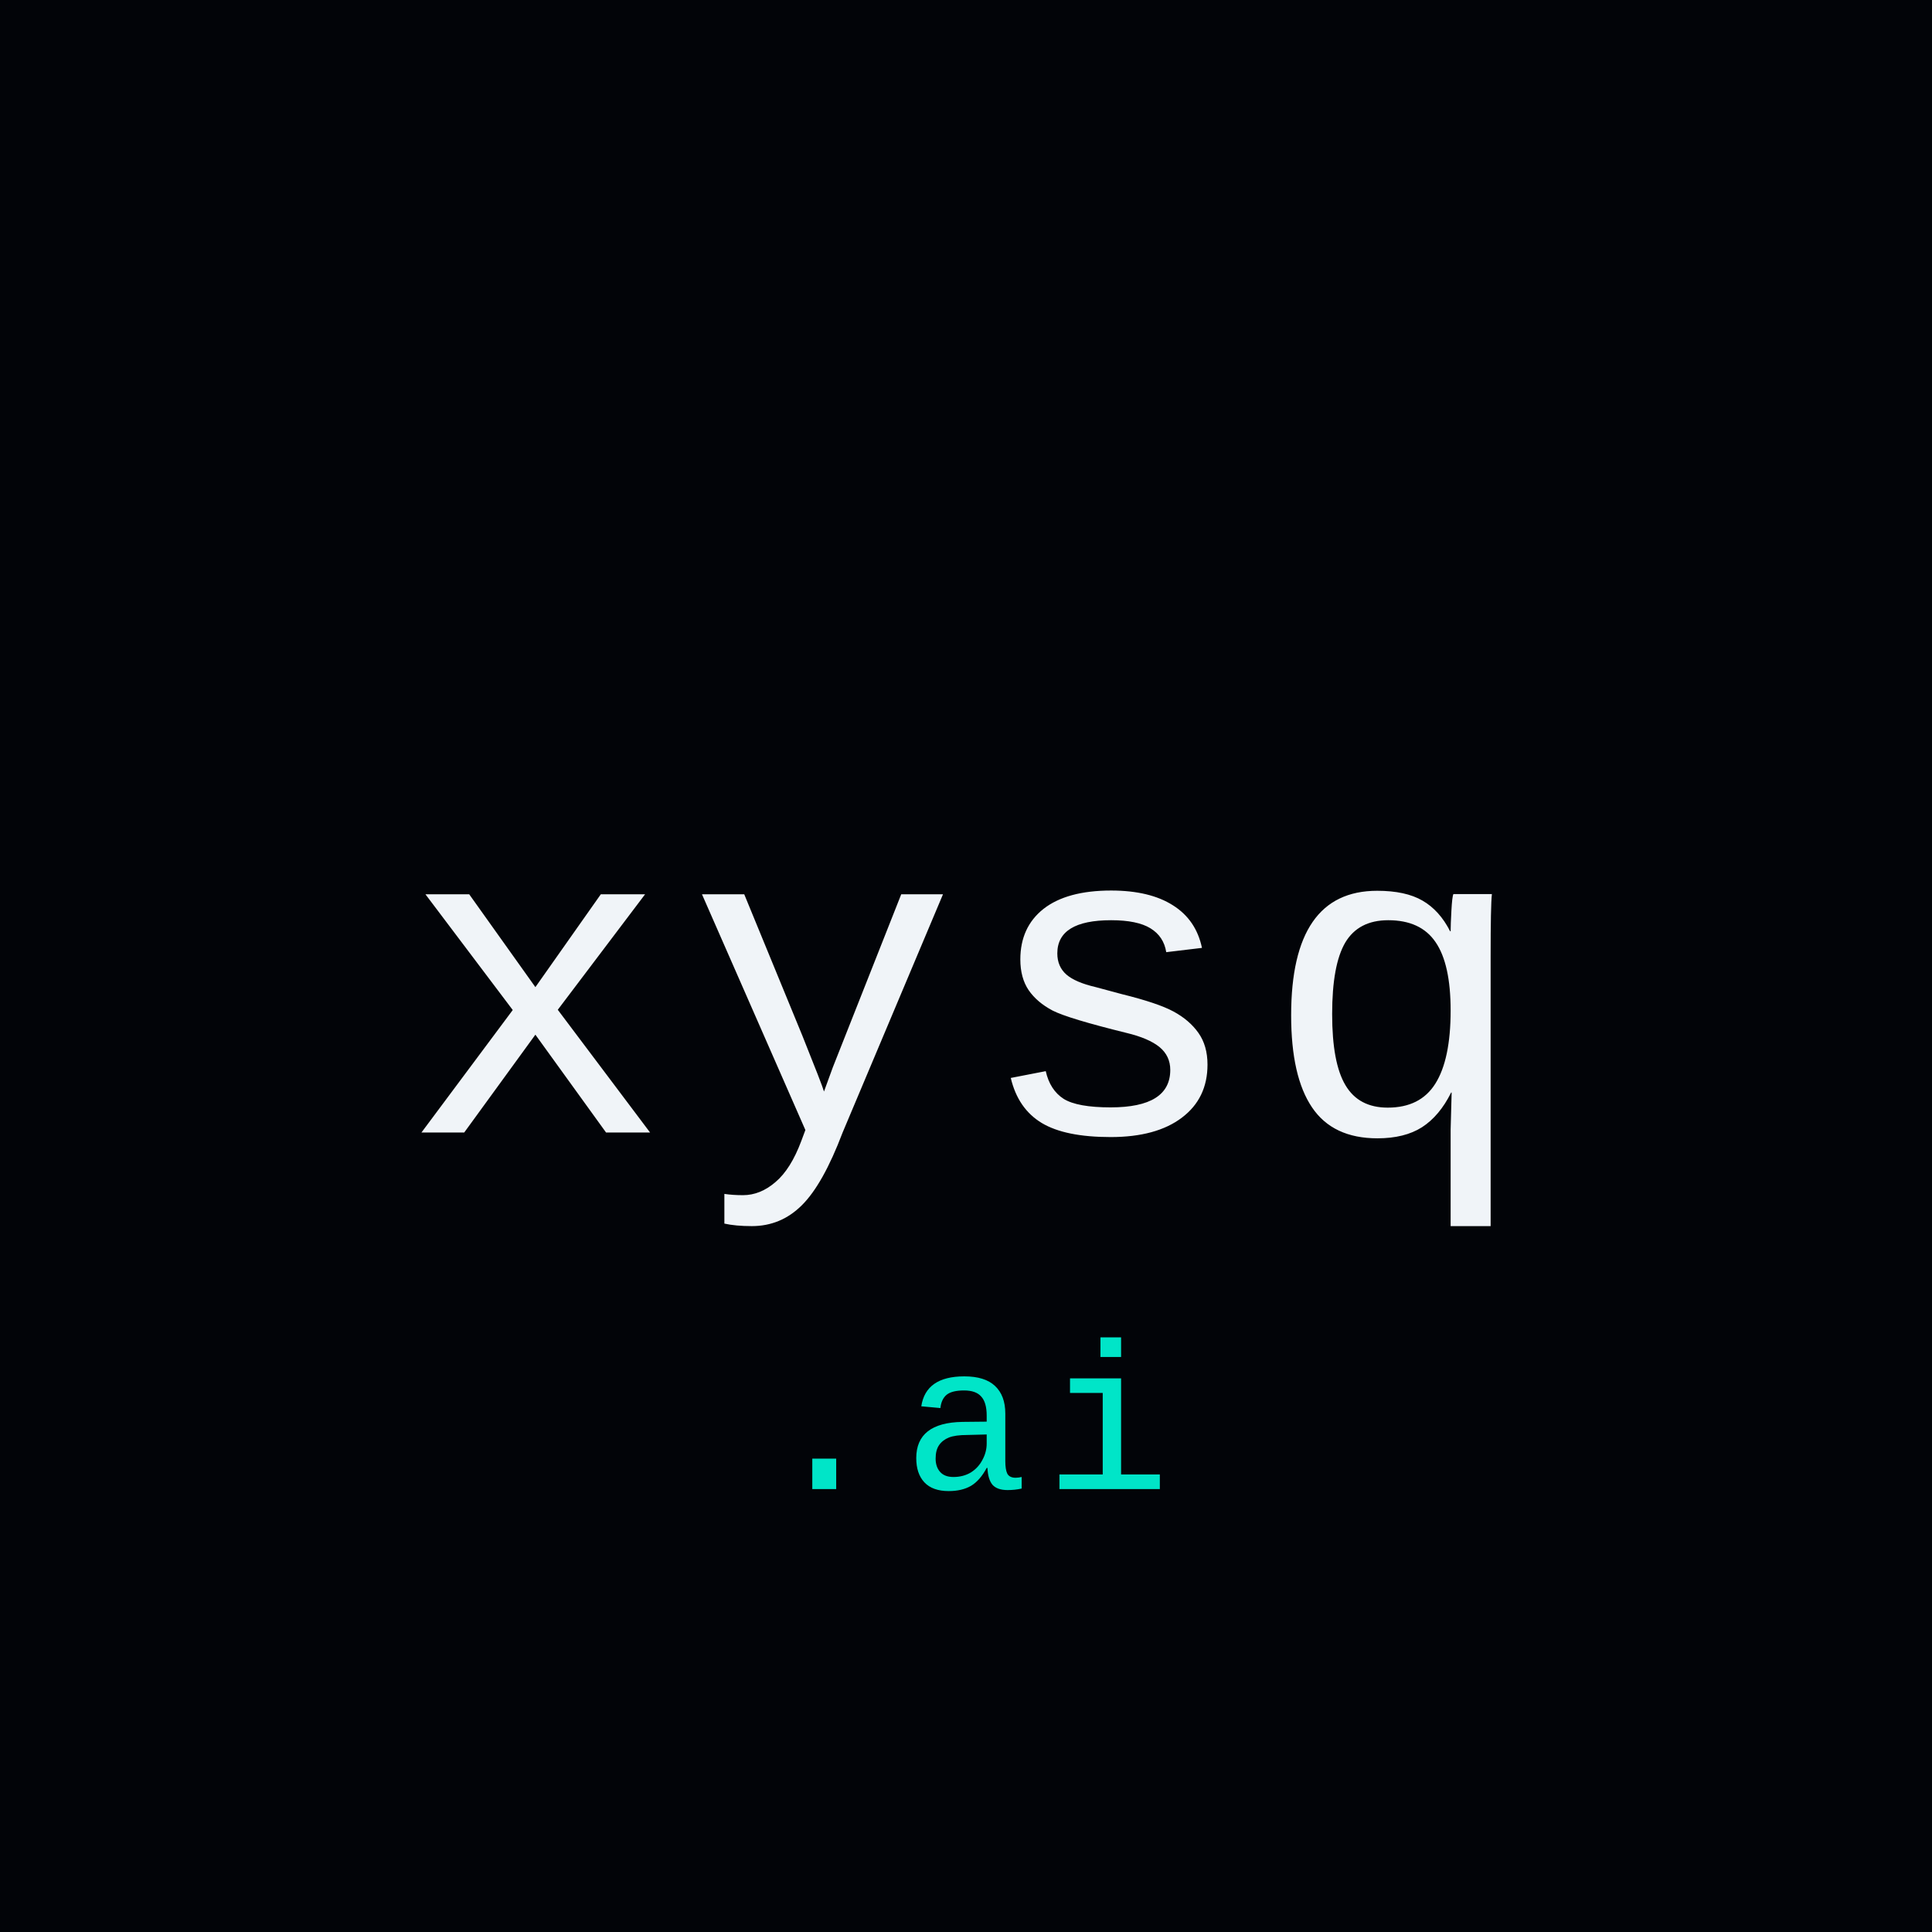
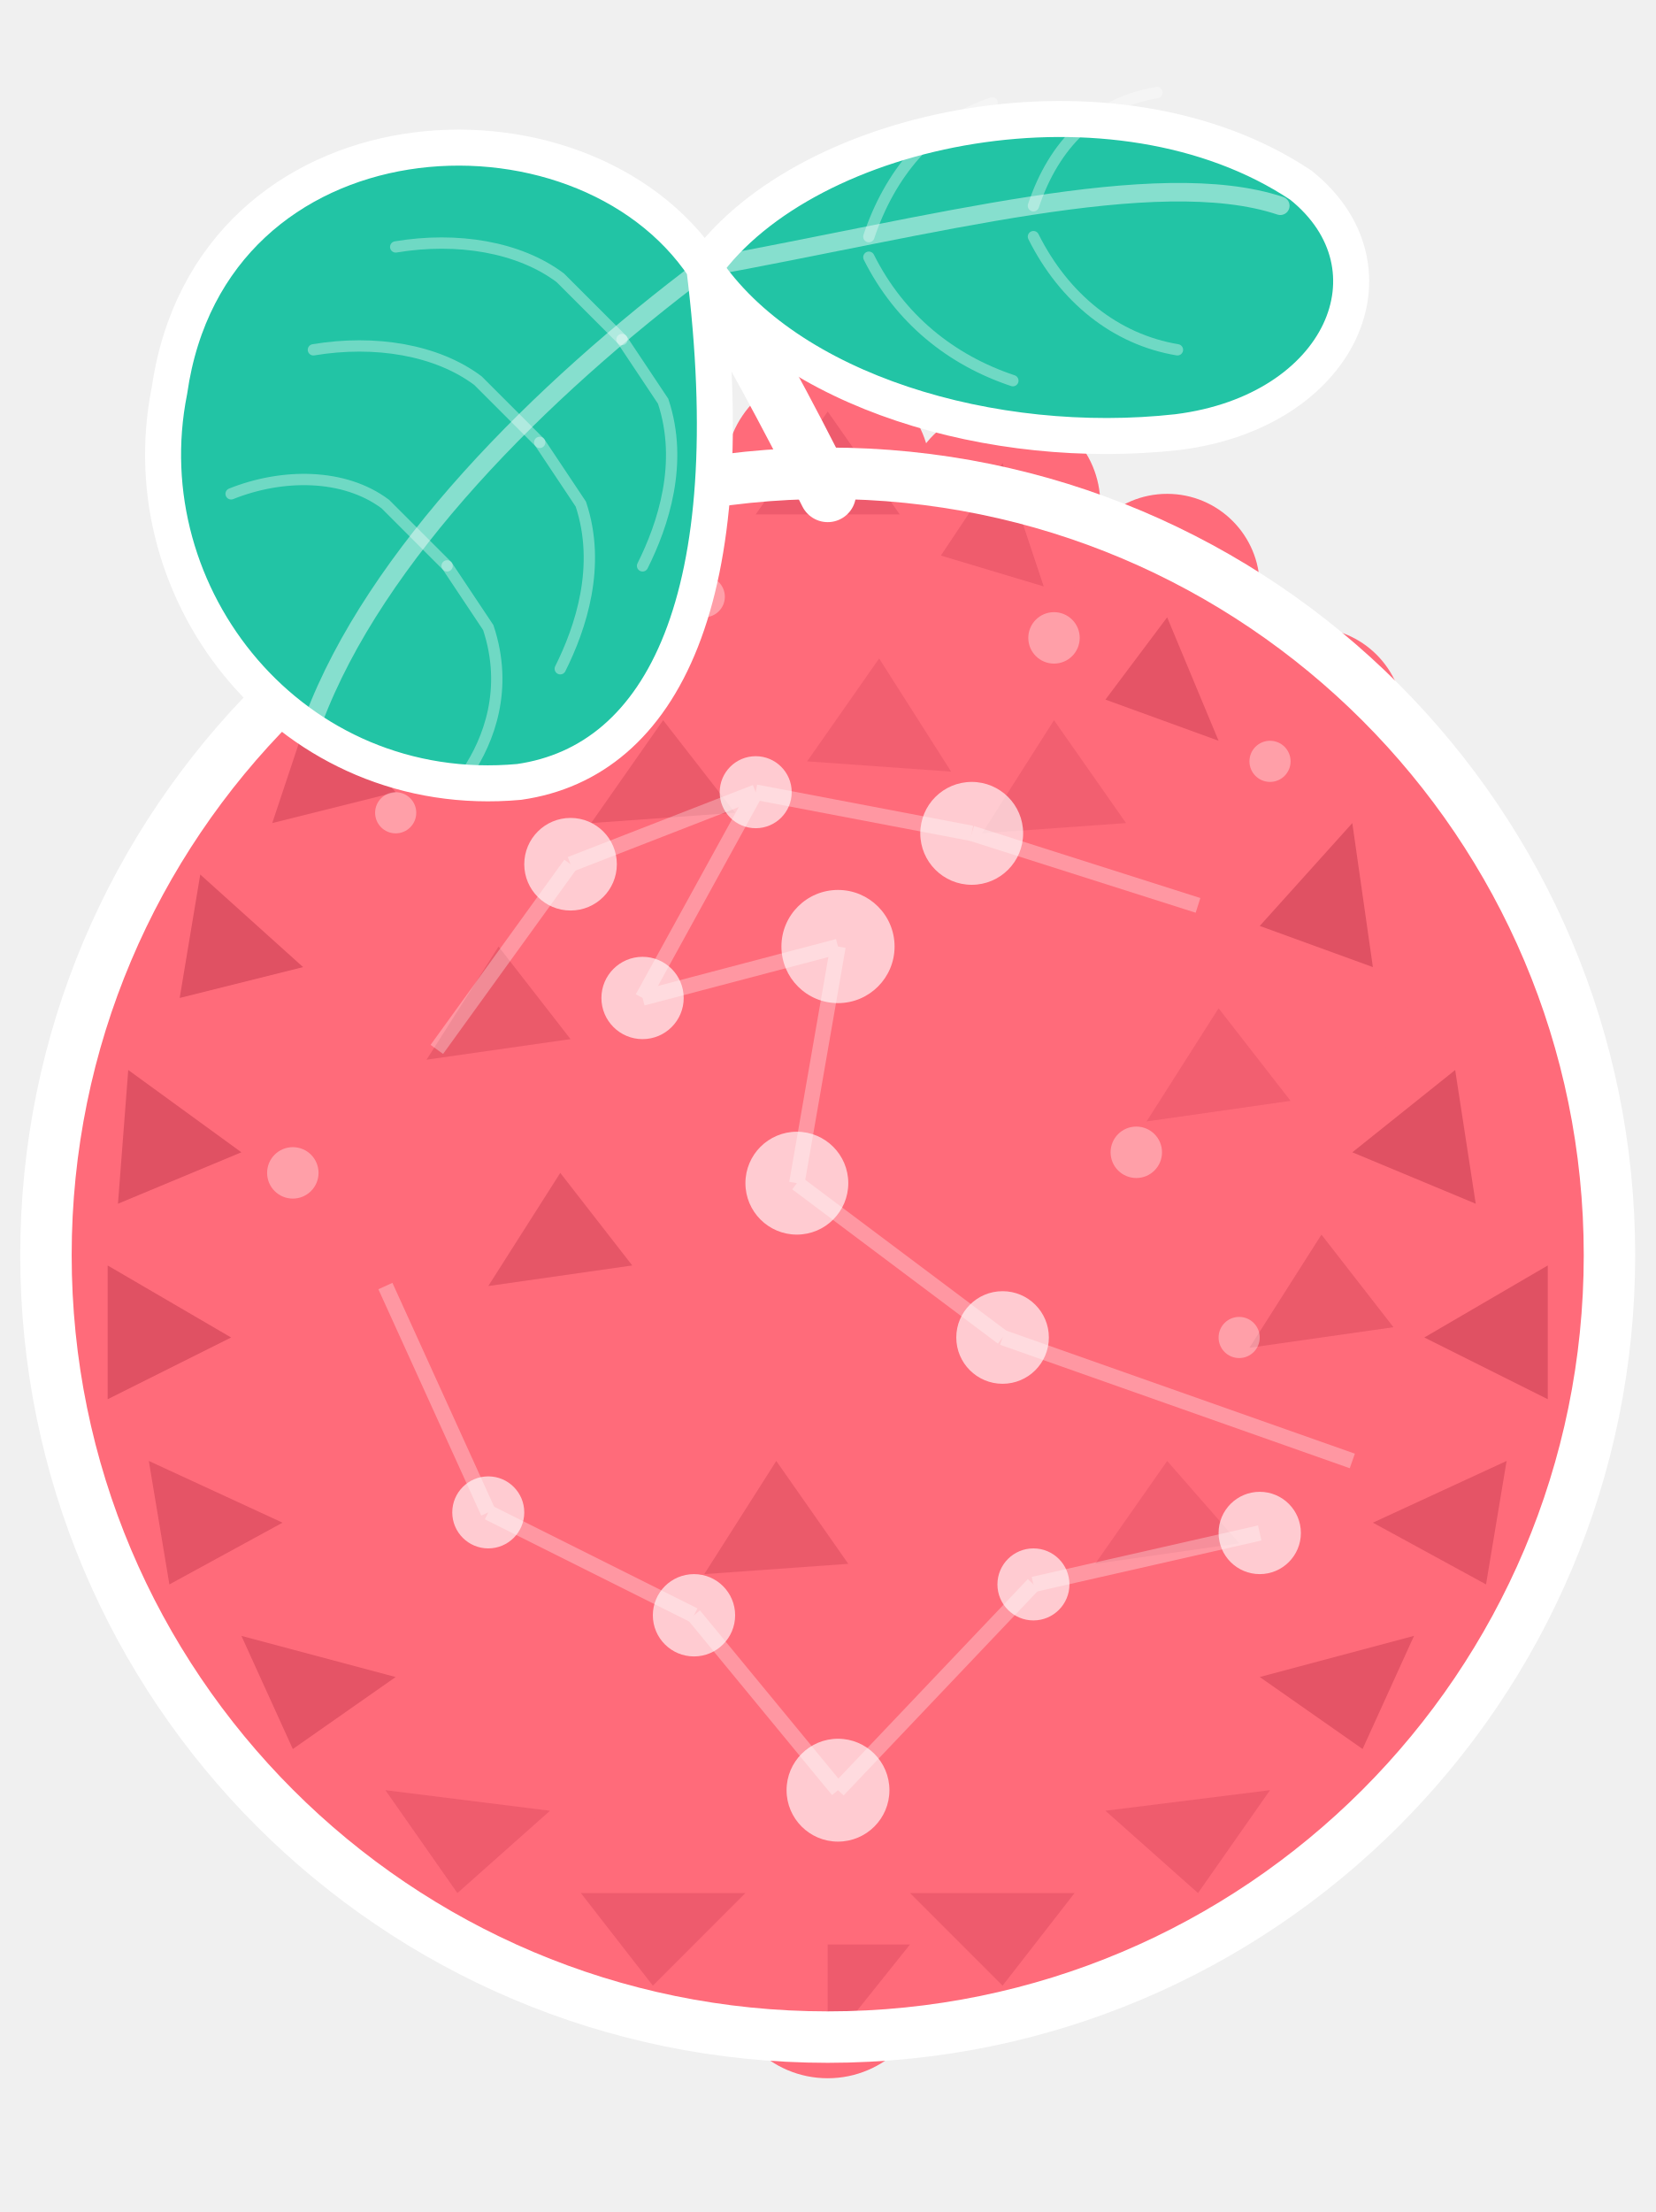
- <svg xmlns="http://www.w3.org/2000/svg" viewBox="0 0 120 120" width="120" height="120">
-   <rect width="120" height="120" fill="#020408" />
-   <text x="50%" y="52%" dominant-baseline="middle" text-anchor="middle" font-family="'JetBrains Mono', 'Courier New', monospace" font-weight="400" font-size="28" letter-spacing="1" fill="#f0f4f8">xysq</text>
-   <text x="50%" y="74%" dominant-baseline="middle" text-anchor="middle" font-family="'JetBrains Mono', 'Courier New', monospace" font-weight="400" font-size="13" letter-spacing="1" fill="#00e5c8">.ai</text>
+ <svg xmlns="http://www.w3.org/2000/svg" viewBox="20 18 160 215" width="128" height="171" fill="none">
+   <defs>
+     <clipPath id="fc">
+       <circle cx="100" cy="140" r="74" />
+     </clipPath>
+   </defs>
+   <circle cx="100" cy="140" r="76" fill="#ff6b7a" />
+   <circle cx="100" cy="64" r="10" fill="#ff6b7a" />
+   <circle cx="83" cy="67" r="9.5" fill="#ff6b7a" />
+   <circle cx="67" cy="75" r="9" fill="#ff6b7a" />
+   <circle cx="53" cy="88" r="9" fill="#ff6b7a" />
+   <circle cx="43" cy="104" r="9" fill="#ff6b7a" />
+   <circle cx="37" cy="122" r="9" fill="#ff6b7a" />
+   <circle cx="36" cy="141" r="9" fill="#ff6b7a" />
+   <circle cx="39" cy="160" r="9" fill="#ff6b7a" />
+   <circle cx="47" cy="178" r="9" fill="#ff6b7a" />
+   <circle cx="59" cy="193" r="9" fill="#ff6b7a" />
+   <circle cx="75" cy="204" r="9.5" fill="#ff6b7a" />
+   <circle cx="100" cy="210" r="10" fill="#ff6b7a" />
+   <circle cx="125" cy="204" r="9.5" fill="#ff6b7a" />
+   <circle cx="141" cy="193" r="9" fill="#ff6b7a" />
+   <circle cx="153" cy="178" r="9" fill="#ff6b7a" />
+   <circle cx="161" cy="160" r="9" fill="#ff6b7a" />
+   <circle cx="164" cy="141" r="9" fill="#ff6b7a" />
+   <circle cx="163" cy="122" r="9" fill="#ff6b7a" />
+   <circle cx="157" cy="104" r="9" fill="#ff6b7a" />
+   <circle cx="147" cy="88" r="9" fill="#ff6b7a" />
+   <circle cx="133" cy="75" r="9" fill="#ff6b7a" />
+   <circle cx="117" cy="67" r="9.5" fill="#ff6b7a" />
+   <polygon points="100,58 93,68 107,68" fill="#e85568" opacity="0.75" />
+   <polygon points="82,62 76,72 89,71" fill="#e85568" opacity="0.70" />
+   <polygon points="65,72 60,83 73,81" fill="#d94a5c" opacity="0.68" />
+   <polygon points="50,86 46,98 58,95" fill="#d94a5c" opacity="0.68" />
+   <polygon points="39,103 37,115 49,112" fill="#cf4456" opacity="0.65" />
+   <polygon points="32,122 31,135 43,130" fill="#cf4456" opacity="0.65" />
+   <polygon points="30,141 30,154 42,148" fill="#cf4456" opacity="0.65" />
+   <polygon points="34,160 36,172 47,166" fill="#d94a5c" opacity="0.68" />
+   <polygon points="43,177 48,188 58,181" fill="#d94a5c" opacity="0.68" />
+   <polygon points="57,192 64,202 73,194" fill="#e85568" opacity="0.70" />
+   <polygon points="76,202 83,211 92,202" fill="#e85568" opacity="0.72" />
+   <polygon points="100,207 100,217 108,207" fill="#e85568" opacity="0.72" />
+   <polygon points="108,202 117,211 124,202" fill="#e85568" opacity="0.72" />
+   <polygon points="127,194 136,202 143,192" fill="#e85568" opacity="0.70" />
+   <polygon points="142,181 152,188 157,177" fill="#d94a5c" opacity="0.68" />
+   <polygon points="153,166 164,172 166,160" fill="#d94a5c" opacity="0.68" />
+   <polygon points="158,148 170,154 170,141" fill="#cf4456" opacity="0.65" />
+   <polygon points="151,130 163,135 161,122" fill="#cf4456" opacity="0.65" />
+   <polygon points="142,108 153,112 151,98" fill="#cf4456" opacity="0.65" />
+   <polygon points="127,86 138,90 133,78" fill="#d94a5c" opacity="0.68" />
+   <polygon points="111,72 121,75 117,63" fill="#e85568" opacity="0.70" />
+   <polygon points="105,82 98,92 112,93" fill="#e85568" opacity="0.55" />
+   <polygon points="84,88 77,98 91,97" fill="#d94a5c" opacity="0.52" />
+   <polygon points="122,88 115,99 129,98" fill="#e85568" opacity="0.55" />
+   <polygon points="68,110 61,121 75,119" fill="#d94a5c" opacity="0.52" />
+   <polygon points="74,132 67,143 81,141" fill="#cf4456" opacity="0.52" />
+   <polygon points="138,116 131,127 145,125" fill="#e85568" opacity="0.55" />
+   <polygon points="148,138 141,149 155,147" fill="#d94a5c" opacity="0.52" />
+   <polygon points="133,160 126,170 140,168" fill="#e85568" opacity="0.55" />
+   <polygon points="95,160 88,171 102,170" fill="#d94a5c" opacity="0.52" />
+   <circle cx="100" cy="140" r="76" fill="none" stroke="white" stroke-width="5" />
+   <g clip-path="url(#fc)">
+     <g stroke="white" stroke-width="1.5" opacity="0.3" fill="none">
+       <line x1="75" y1="102" x2="93" y2="95" />
+       <line x1="93" y1="95" x2="114" y2="99" />
+       <line x1="114" y1="99" x2="136" y2="106" />
+       <line x1="75" y1="102" x2="62" y2="120" />
+       <line x1="93" y1="95" x2="82" y2="115" />
+       <line x1="82" y1="115" x2="101" y2="110" />
+       <line x1="101" y1="110" x2="97" y2="133" />
+       <line x1="97" y1="133" x2="117" y2="148" />
+       <line x1="117" y1="148" x2="151" y2="160" />
+       <line x1="57" y1="143" x2="67" y2="165" />
+       <line x1="67" y1="165" x2="87" y2="175" />
+       <line x1="87" y1="175" x2="101" y2="192" />
+       <line x1="101" y1="192" x2="120" y2="172" />
+       <line x1="120" y1="172" x2="142" y2="167" />
+     </g>
+     <g fill="white" opacity="0.65">
+       <circle cx="75" cy="102" r="4.5" />
+       <circle cx="93" cy="95" r="3.5" />
+       <circle cx="114" cy="99" r="5" />
+       <circle cx="82" cy="115" r="4" />
+       <circle cx="101" cy="110" r="5.5" />
+       <circle cx="97" cy="133" r="5" />
+       <circle cx="117" cy="148" r="4.5" />
+       <circle cx="67" cy="165" r="3.5" />
+       <circle cx="87" cy="175" r="4" />
+       <circle cx="101" cy="192" r="5" />
+       <circle cx="120" cy="172" r="3.5" />
+       <circle cx="142" cy="167" r="4" />
+     </g>
+     <g fill="white" opacity="0.35">
+       <circle cx="70" cy="80" r="2.5" />
+       <circle cx="88" cy="76" r="2" />
+       <circle cx="122" cy="80" r="2.5" />
+       <circle cx="143" cy="92" r="2" />
+       <circle cx="58" cy="97" r="2" />
+       <circle cx="48" cy="132" r="2.5" />
+       <circle cx="130" cy="130" r="2.5" />
+       <circle cx="140" cy="148" r="2" />
+     </g>
+   </g>
+   <path d="M100 66 Q94 54 88 44" stroke="white" stroke-width="5.5" stroke-linecap="round" />
+   <path d="M88 44 C76 26 40 28 36 56 C32 76 48 96 70 94 C84 92 92 76 88 44Z" fill="#22c4a5" stroke="white" stroke-width="3.5" stroke-linejoin="round" />
+   <path d="M88 44 C72 56 56 72 50 88" stroke="white" stroke-width="1.8" stroke-linecap="round" fill="none" opacity="0.45" />
+   <path d="M80 51 L74 45 C70 42 64 41 58 42" stroke="white" stroke-width="1.1" stroke-linecap="round" fill="none" opacity="0.35" />
+   <path d="M72 61 L66 55 C62 52 56 51 50 52" stroke="white" stroke-width="1.1" stroke-linecap="round" fill="none" opacity="0.35" />
+   <path d="M63 73 L57 67 C53 64 47 64 42 66" stroke="white" stroke-width="1.1" stroke-linecap="round" fill="none" opacity="0.35" />
+   <path d="M80 51 L84 57 C86 63 84 69 82 73" stroke="white" stroke-width="1.1" stroke-linecap="round" fill="none" opacity="0.35" />
+   <path d="M72 61 L76 67 C78 73 76 79 74 83" stroke="white" stroke-width="1.1" stroke-linecap="round" fill="none" opacity="0.35" />
+   <path d="M63 73 L67 79 C69 85 67 90 65 93" stroke="white" stroke-width="1.1" stroke-linecap="round" fill="none" opacity="0.35" />
+   <path d="M88 44 C98 30 128 24 146 36 C156 44 150 58 134 60 C116 62 96 56 88 44Z" fill="#22c4a5" stroke="white" stroke-width="3.5" stroke-linejoin="round" />
+   <path d="M88 44 C110 40 132 34 144 38" stroke="white" stroke-width="1.8" stroke-linecap="round" fill="none" opacity="0.45" />
+   <path d="M104 41 C106 35 110 30 116 28" stroke="white" stroke-width="1.1" stroke-linecap="round" fill="none" opacity="0.35" />
+   <path d="M104 43 C107 49 112 53 118 55" stroke="white" stroke-width="1.1" stroke-linecap="round" fill="none" opacity="0.35" />
+   <path d="M120 38 C122 32 126 28 132 27" stroke="white" stroke-width="1.1" stroke-linecap="round" fill="none" opacity="0.35" />
+   <path d="M120 41 C123 47 128 51 134 52" stroke="white" stroke-width="1.1" stroke-linecap="round" fill="none" opacity="0.35" />
</svg>
